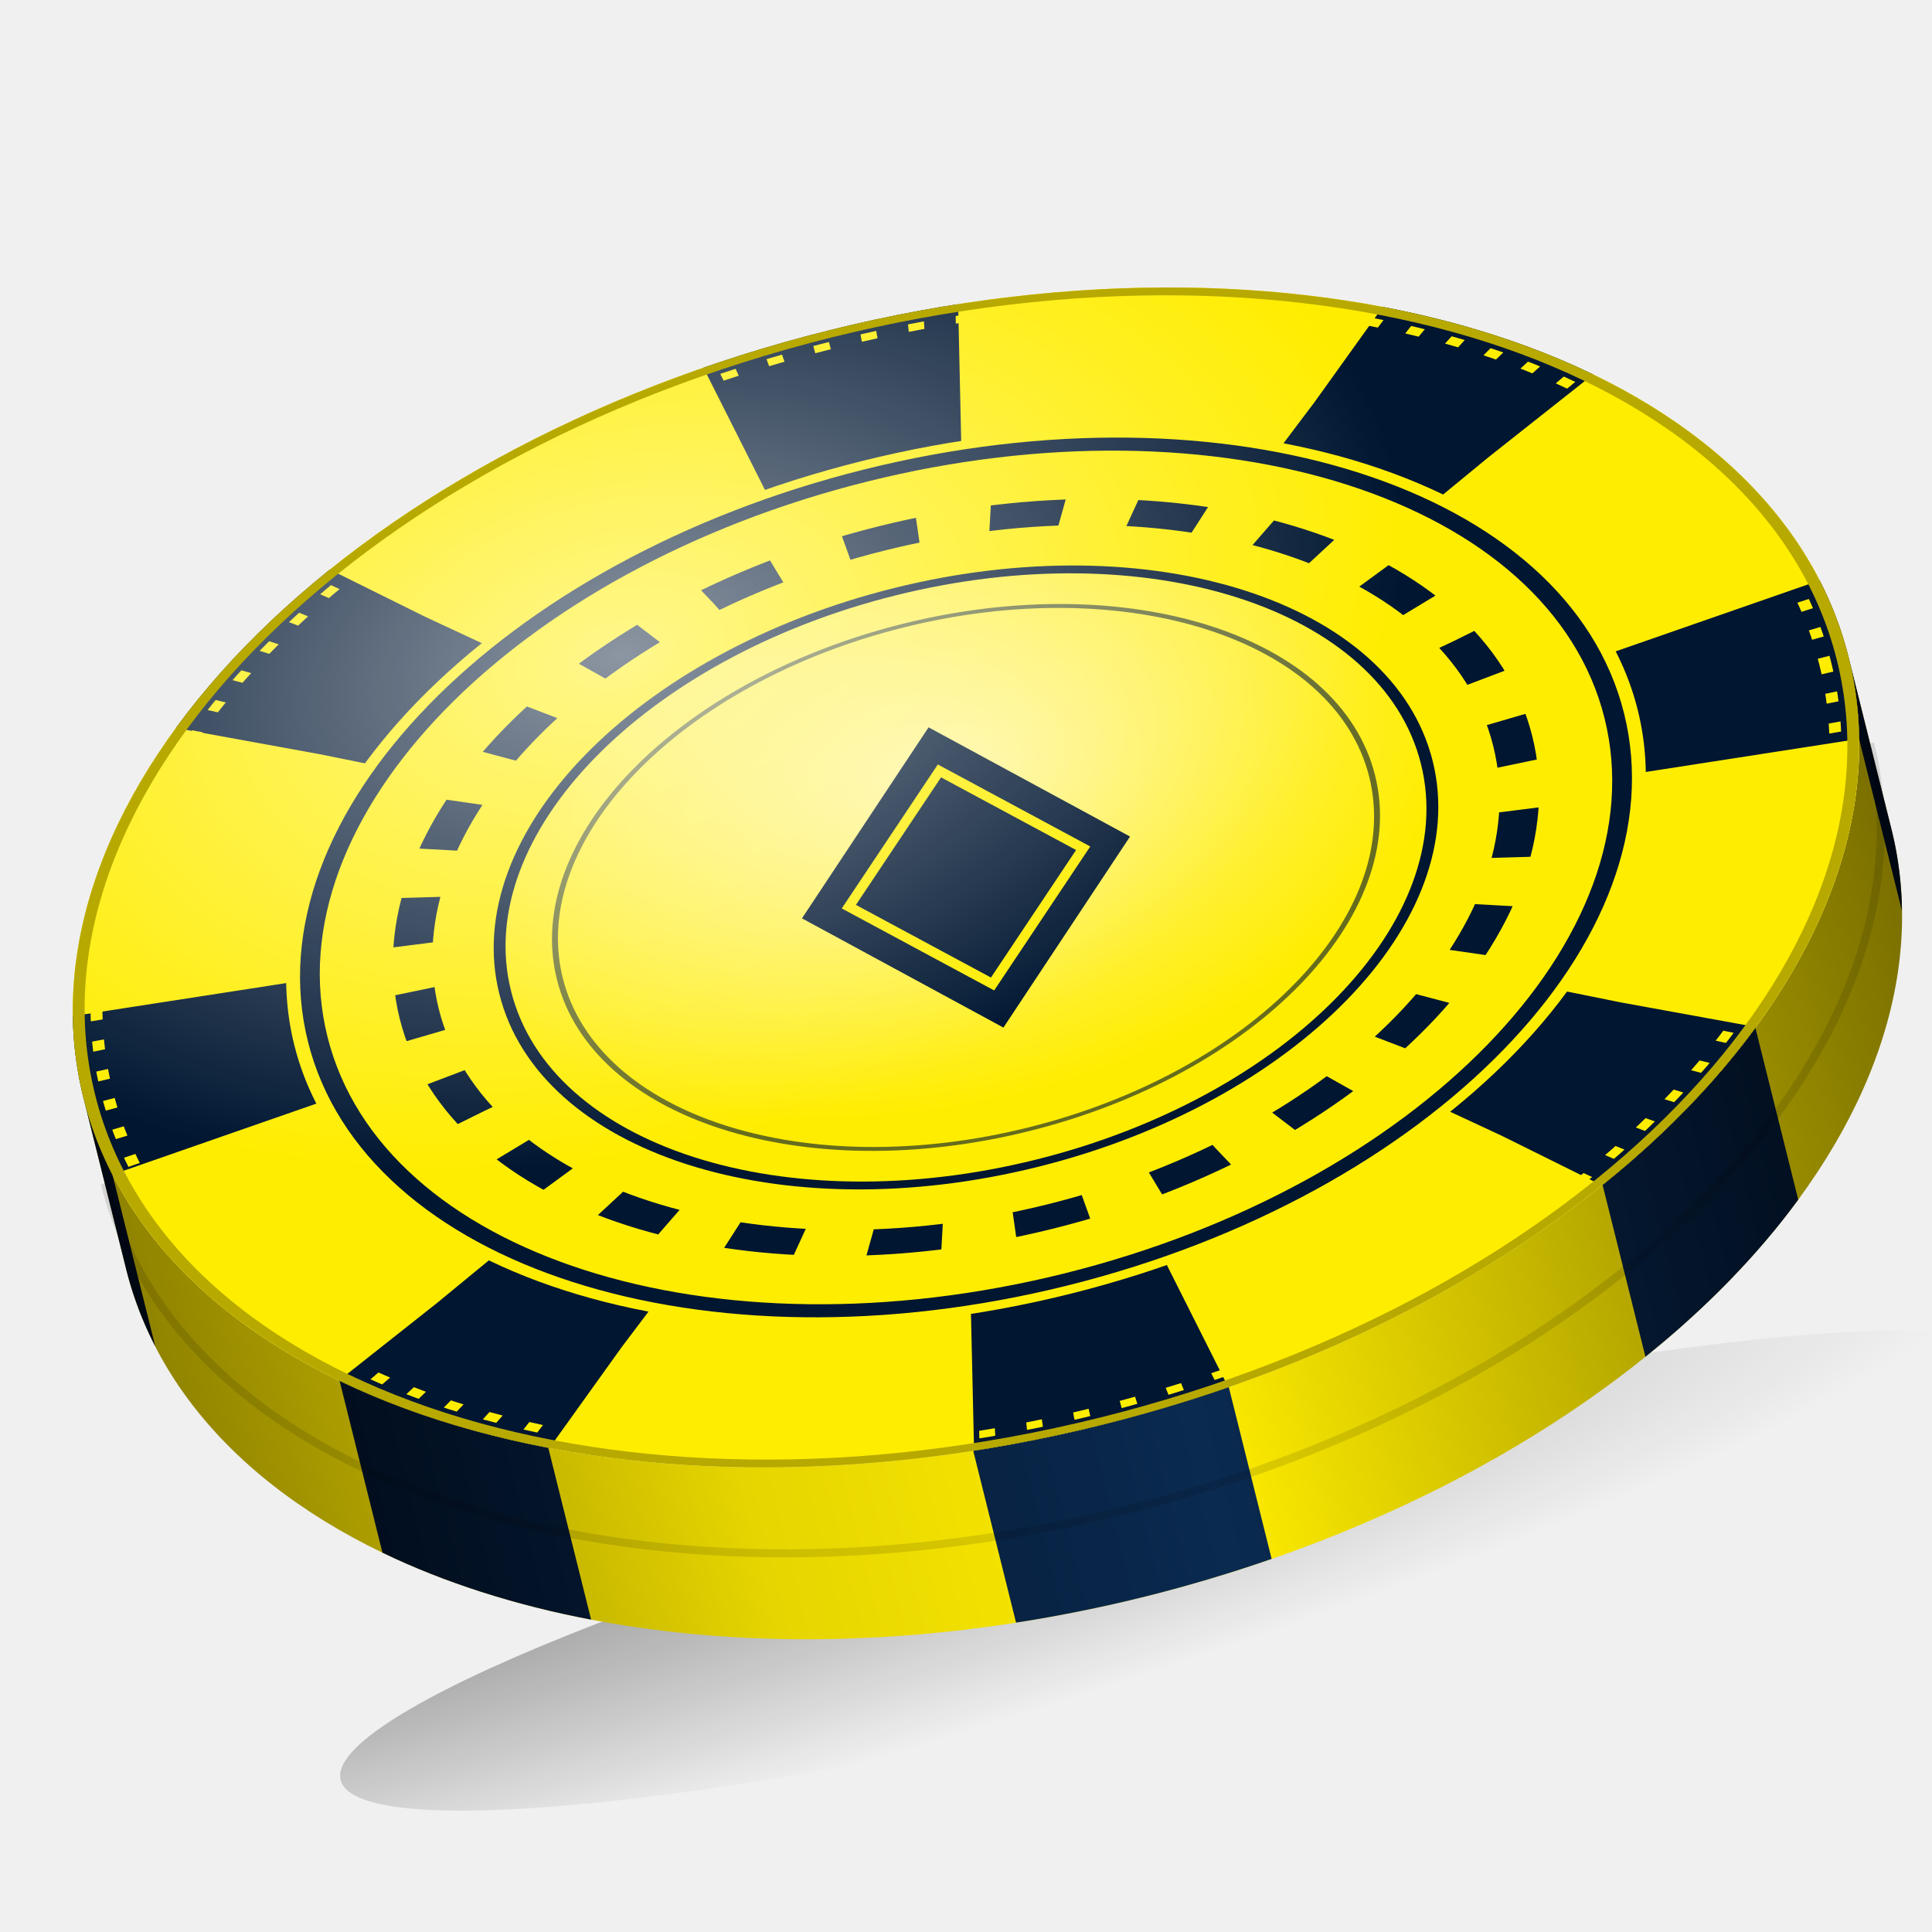
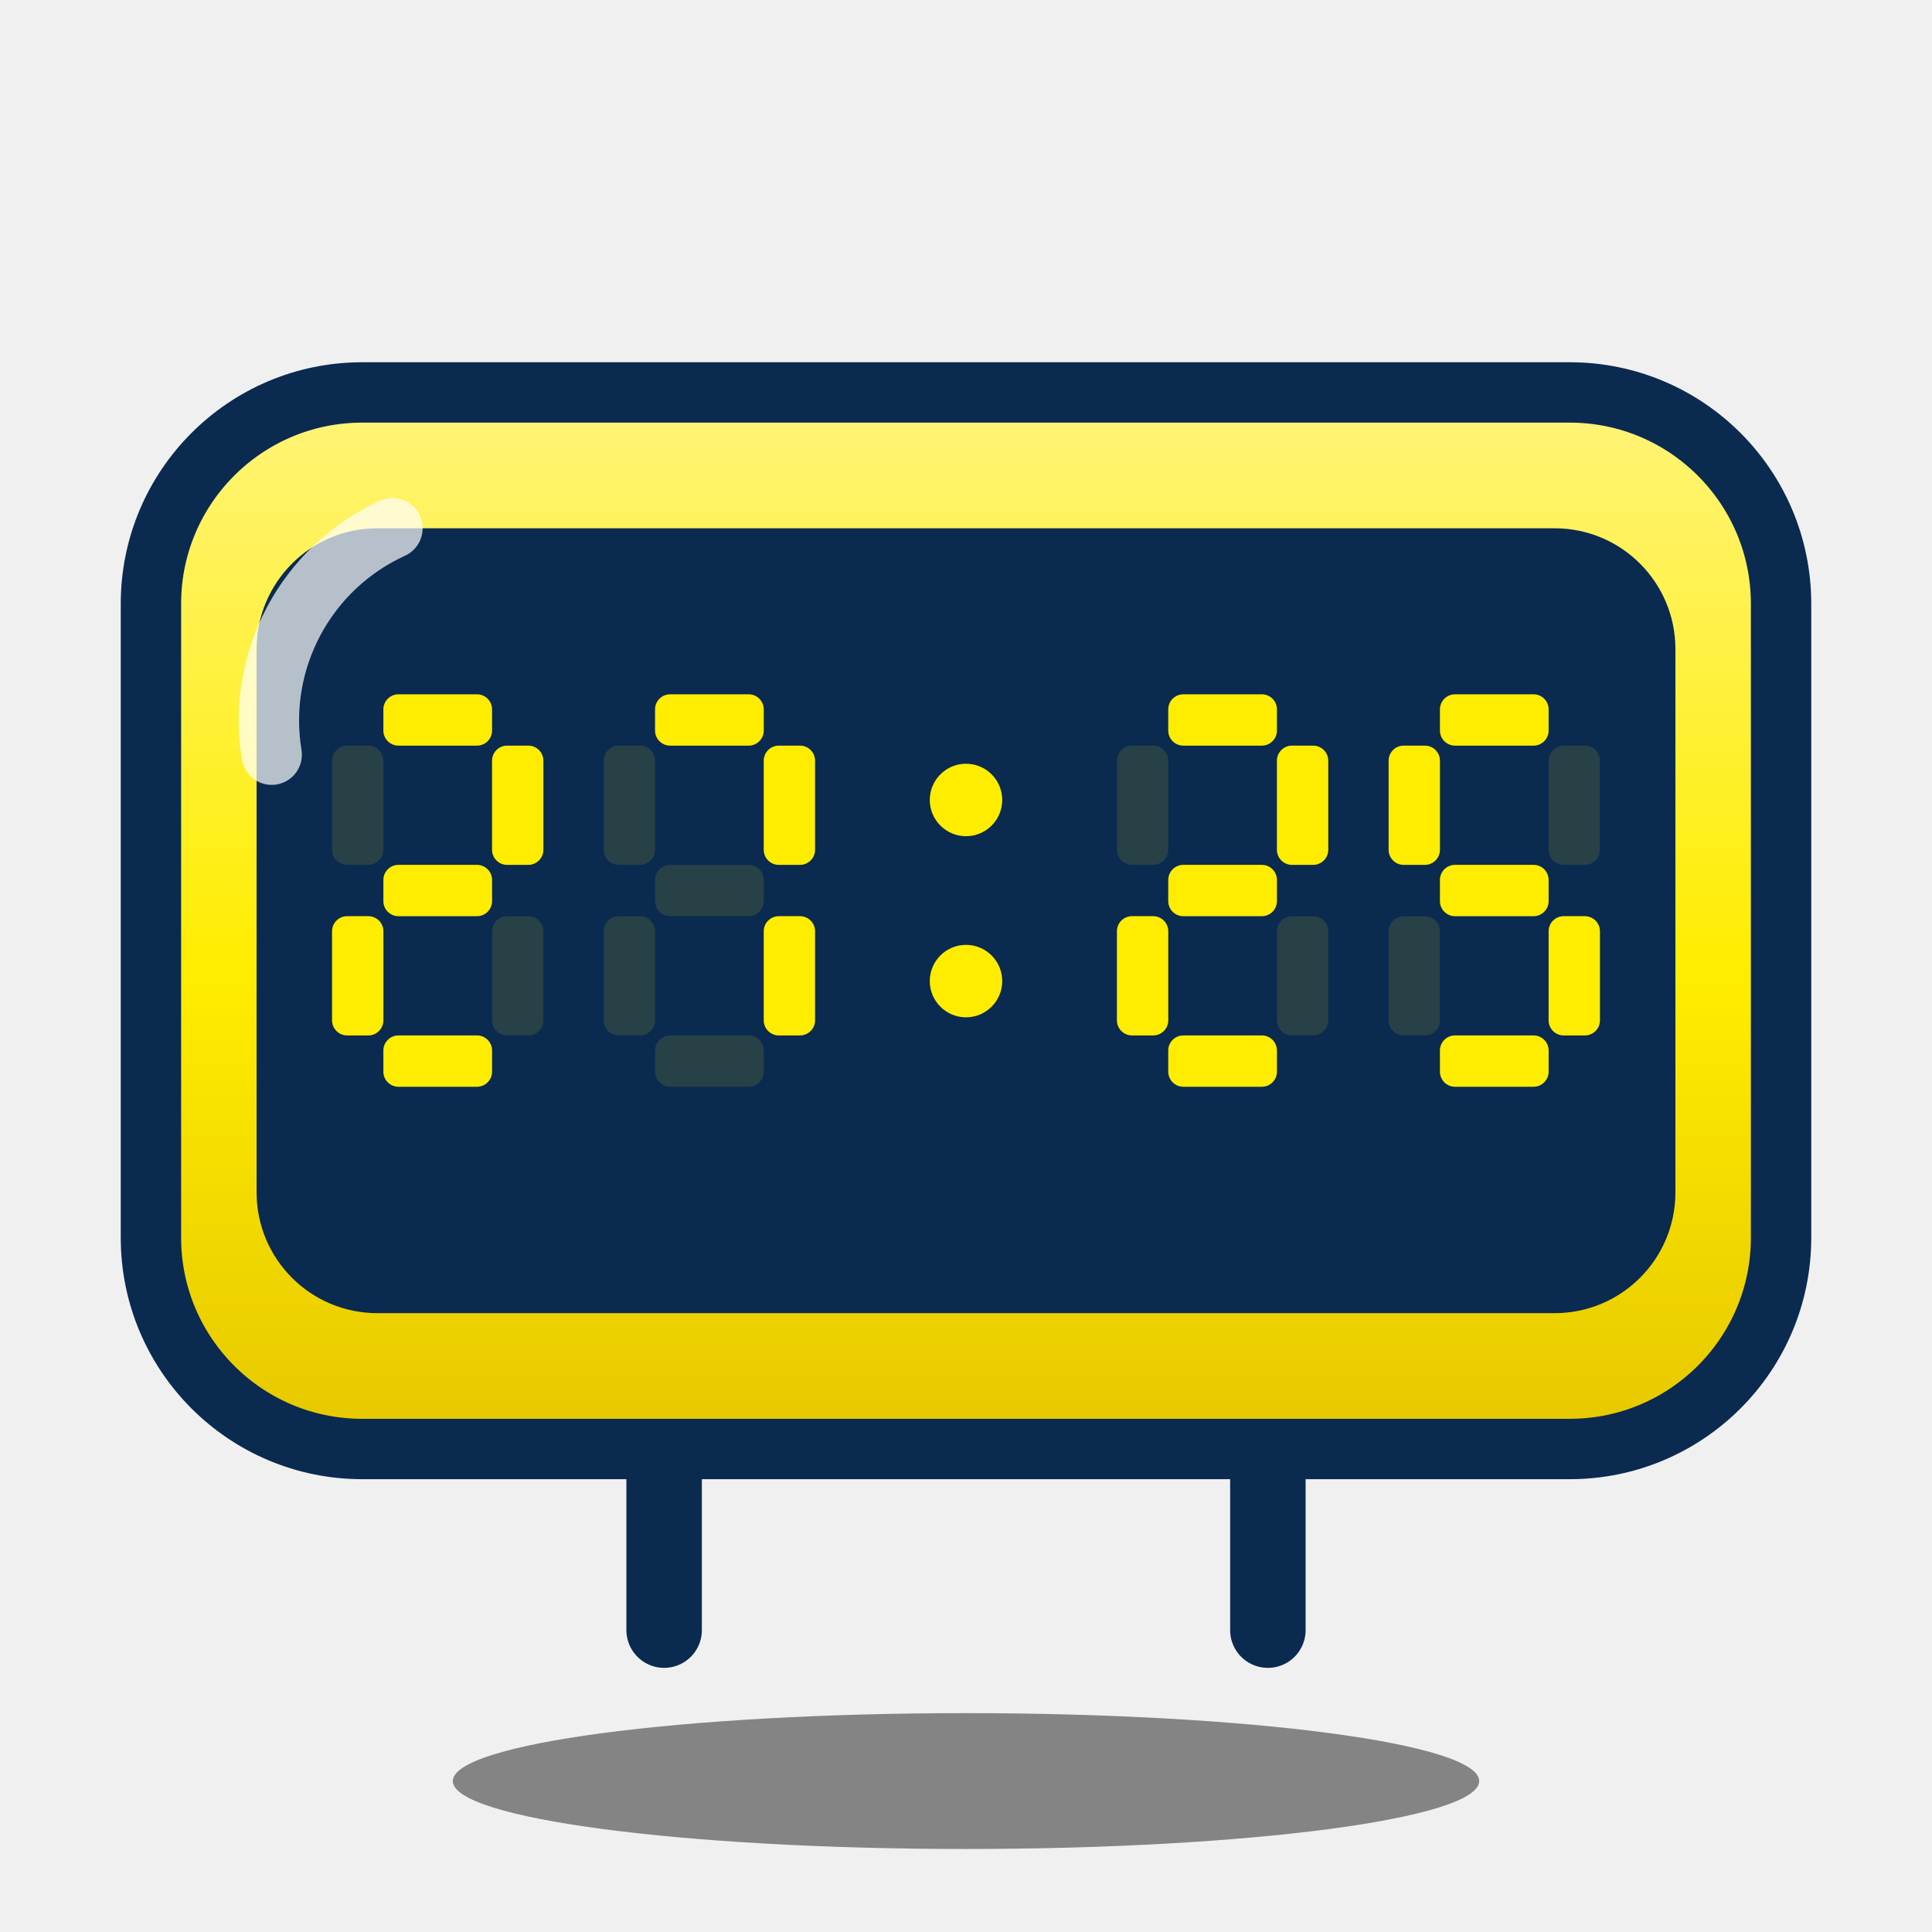
- <svg xmlns="http://www.w3.org/2000/svg" width="480" height="480" viewBox="0 0 480 480" fill="none">
-   <g id="icon">
-     <defs>
-       <linearGradient id="chipSide" x1="-226" y1="0" x2="226" y2="0" gradientUnits="userSpaceOnUse">
-         <stop offset="0" stop-color="#8F8200" />
-         <stop offset="0.3" stop-color="#E6D500" />
-         <stop offset="0.55" stop-color="#FFED00" />
-         <stop offset="1" stop-color="#7A6F00" />
-       </linearGradient>
-       <linearGradient id="chipSideN" x1="-226" y1="0" x2="226" y2="0" gradientUnits="userSpaceOnUse">
-         <stop offset="0" stop-color="#000814" />
-         <stop offset="0.55" stop-color="#0A2A50" />
-         <stop offset="1" stop-color="#000814" />
-       </linearGradient>
-       <radialGradient id="chipGloss" cx="170" cy="120" r="330" gradientUnits="userSpaceOnUse">
-         <stop offset="0" stop-color="#FFFFFF" stop-opacity="0.55" />
-         <stop offset="0.6" stop-color="#FFFFFF" stop-opacity="0" />
-       </radialGradient>
-       <radialGradient id="chipInlay" cx="240" cy="200" r="130" gradientUnits="userSpaceOnUse">
-         <stop offset="0" stop-color="#FFF6A0" />
-         <stop offset="1" stop-color="#FFED00" />
-       </radialGradient>
-       <radialGradient id="chipShadow" cx="0" cy="0" r="1">
-         <stop offset="0" stop-color="#000000" stop-opacity="0.35" />
-         <stop offset="1" stop-color="#000000" stop-opacity="0" />
-       </radialGradient>
-     </defs>
-     <g transform="translate(240 218) rotate(-14)">
-       <ellipse cx="10" cy="180" rx="215" ry="30" fill="url(#chipShadow)" />
-       <path d="M226 0A226 140.12 0 0 1 -226 0L-226 44A226 140.12 0 0 0 226 44Z" fill="url(#chipSide)" />
-       <path d="M226.00 0.00 L225.99 1.27 L225.96 2.54 L225.92 3.82 L225.85 5.09 L225.77 6.36 L225.66 7.63 L225.54 8.90 L225.40 10.17 L225.25 11.44 L225.07 12.71 L224.87 13.97 L224.66 15.24 L224.43 16.50 L224.18 17.77 L223.91 19.03 L223.62 20.29 L223.62 64.29 L223.91 63.03 L224.18 61.77 L224.43 60.50 L224.66 59.24 L224.87 57.97 L225.07 56.71 L225.25 55.44 L225.40 54.17 L225.54 52.90 L225.66 51.63 L225.77 50.36 L225.85 49.09 L225.92 47.82 L225.96 46.54 L225.99 45.27 L226.00 44.00ZM181.26 83.69 L178.78 85.72 L176.24 87.72 L173.64 89.69 L170.98 91.63 L168.27 93.54 L165.50 95.42 L162.68 97.26 L159.81 99.08 L156.88 100.86 L153.90 102.61 L150.87 104.33 L147.78 106.01 L144.66 107.66 L141.48 109.27 L138.25 110.84 L134.98 112.38 L134.98 156.38 L138.25 154.84 L141.48 153.27 L144.66 151.66 L147.78 150.01 L150.87 148.33 L153.90 146.61 L156.88 144.86 L159.81 143.08 L162.68 141.26 L165.50 139.42 L168.27 137.54 L170.98 135.63 L173.64 133.69 L176.24 131.72 L178.78 129.72 L181.26 127.69ZM32.72 138.64 L28.66 138.99 L24.58 139.29 L20.50 139.54 L16.40 139.75 L12.31 139.91 L8.21 140.03 L4.10 140.10 L0.00 140.12 L-4.10 140.10 L-8.21 140.03 L-12.31 139.91 L-16.40 139.75 L-20.50 139.54 L-24.58 139.29 L-28.66 138.99 L-32.72 138.64 L-32.72 182.64 L-28.66 182.99 L-24.58 183.29 L-20.50 183.54 L-16.40 183.75 L-12.31 183.91 L-8.21 184.03 L-4.10 184.10 L0.00 184.12 L4.10 184.10 L8.21 184.03 L12.31 183.91 L16.40 183.75 L20.50 183.54 L24.58 183.29 L28.66 182.99 L32.72 182.64ZM-134.98 112.38 L-138.25 110.84 L-141.48 109.27 L-144.66 107.66 L-147.78 106.01 L-150.87 104.33 L-153.90 102.61 L-156.88 100.86 L-159.81 99.08 L-162.68 97.26 L-165.50 95.42 L-168.27 93.54 L-170.98 91.63 L-173.64 89.69 L-176.24 87.72 L-178.78 85.72 L-181.26 83.69 L-181.26 127.69 L-178.78 129.72 L-176.24 131.72 L-173.64 133.69 L-170.98 135.63 L-168.27 137.54 L-165.50 139.42 L-162.68 141.26 L-159.81 143.08 L-156.88 144.86 L-153.90 146.61 L-150.87 148.33 L-147.78 150.01 L-144.66 151.66 L-141.48 153.27 L-138.25 154.84 L-134.98 156.38ZM-223.62 20.29 L-223.91 19.03 L-224.18 17.77 L-224.43 16.50 L-224.66 15.24 L-224.87 13.97 L-225.07 12.71 L-225.25 11.44 L-225.40 10.17 L-225.54 8.90 L-225.66 7.63 L-225.77 6.36 L-225.85 5.09 L-225.92 3.82 L-225.96 2.54 L-225.99 1.27 L-226.00 0.00 L-226.00 44.00 L-225.99 45.27 L-225.96 46.54 L-225.92 47.82 L-225.85 49.09 L-225.77 50.36 L-225.66 51.63 L-225.54 52.90 L-225.40 54.17 L-225.25 55.44 L-225.07 56.71 L-224.87 57.97 L-224.66 59.24 L-224.43 60.50 L-224.18 61.77 L-223.91 63.03 L-223.62 64.29Z" fill="url(#chipSideN)" />
-       <path d="M226 22.0A226 140.12 0 0 1 -226 22.0" fill="none" stroke="#000000" stroke-opacity="0.12" stroke-width="2" />
-       <g transform="scale(1 0.62) translate(-240 -240)">
-         <circle cx="240" cy="240" r="226" fill="#FFED00" />
-         <circle cx="240" cy="240" r="199" fill="none" stroke="#001631" stroke-width="54" stroke-dasharray="57.83 98.47" stroke-dashoffset="28.91" transform="rotate(-90 240 240)" />
-         <circle cx="240" cy="240" r="220" fill="none" stroke="#FFED00" stroke-width="3" stroke-dasharray="4 8" />
-         <circle cx="240" cy="240" r="166" fill="none" stroke="#001631" stroke-width="5" />
-         <circle cx="240" cy="240" r="140" fill="none" stroke="#001631" stroke-width="10" stroke-dasharray="18.33 18.33" stroke-dashoffset="9.16" />
-         <circle cx="240" cy="240" r="118" fill="url(#chipInlay)" stroke="#001631" stroke-width="3" />
-         <circle cx="240" cy="240" r="104" fill="none" stroke="#001631" stroke-width="1.5" stroke-opacity="0.6" />
-         <path d="M240 178L282 240L240 302L198 240Z" fill="#001631" />
-         <path d="M240 196L270 240L240 284L210 240Z" fill="none" stroke="#FFED00" stroke-width="3" />
-         <circle cx="240" cy="240" r="226" fill="url(#chipGloss)" />
-         <circle cx="240" cy="240" r="224.5" fill="none" stroke="#B8A900" stroke-width="3" />
-       </g>
+ <svg xmlns="http://www.w3.org/2000/svg" width="128" height="128" viewBox="0 0 128 128" fill="none">
+   <defs>
+     <linearGradient id="hscbet-frame" x1="0" y1="0" x2="0" y2="1">
+       <stop offset="0" stop-color="#FFF47A" />
+       <stop offset="0.55" stop-color="#FFED00" />
+       <stop offset="1" stop-color="#E6C700" />
+     </linearGradient>
+     <style>
+       .colon { animation: colon 1s steps(1) infinite; }
+       @keyframes colon { 0% { opacity: 1; } 50% { opacity: 0.15; } }
+       @media (prefers-reduced-motion: reduce) {
+         .colon { animation: none; }
+       }
+     </style>
+   </defs>
+   <ellipse cx="64" cy="118" rx="34" ry="4.5" fill="#000" fill-opacity="0.45" />
+   <g>
+     <path d="M44 92v16M84 92v16" stroke="#0A2A50" stroke-width="5" stroke-linecap="round" />
+     <rect x="10" y="26" width="108" height="70" rx="14" fill="url(#hscbet-frame)" stroke="#0A2A50" stroke-width="4" />
+     <rect x="17" y="35" width="94" height="52" rx="8" fill="#0A2A50" />
+     <g fill="#FFED00" fill-opacity="0.12">
+       <rect x="25.4" y="46" width="7.2" height="3.4" rx="1" />
+       <rect x="32.6" y="49.4" width="3.4" height="7.9" rx="1" />
+       <rect x="32.6" y="60.7" width="3.4" height="7.9" rx="1" />
+       <rect x="25.4" y="68.6" width="7.2" height="3.4" rx="1" />
+       <rect x="22" y="60.7" width="3.4" height="7.9" rx="1" />
+       <rect x="22" y="49.4" width="3.4" height="7.9" rx="1" />
+       <rect x="25.4" y="57.3" width="7.2" height="3.4" rx="1" />
+       <rect x="43.4" y="46" width="7.2" height="3.4" rx="1" />
+       <rect x="50.6" y="49.4" width="3.4" height="7.9" rx="1" />
+       <rect x="50.6" y="60.7" width="3.4" height="7.9" rx="1" />
+       <rect x="43.4" y="68.6" width="7.2" height="3.4" rx="1" />
+       <rect x="40" y="60.7" width="3.4" height="7.9" rx="1" />
+       <rect x="40" y="49.4" width="3.4" height="7.9" rx="1" />
+       <rect x="43.4" y="57.3" width="7.2" height="3.4" rx="1" />
+       <rect x="77.4" y="46" width="7.2" height="3.4" rx="1" />
+       <rect x="84.6" y="49.4" width="3.4" height="7.9" rx="1" />
+       <rect x="84.6" y="60.7" width="3.4" height="7.9" rx="1" />
+       <rect x="77.4" y="68.6" width="7.2" height="3.4" rx="1" />
+       <rect x="74" y="60.7" width="3.4" height="7.9" rx="1" />
+       <rect x="74" y="49.4" width="3.4" height="7.9" rx="1" />
+       <rect x="77.4" y="57.3" width="7.2" height="3.4" rx="1" />
+       <rect x="95.4" y="46" width="7.2" height="3.4" rx="1" />
+       <rect x="102.6" y="49.4" width="3.4" height="7.9" rx="1" />
+       <rect x="102.6" y="60.7" width="3.4" height="7.9" rx="1" />
+       <rect x="95.4" y="68.6" width="7.2" height="3.4" rx="1" />
+       <rect x="92" y="60.7" width="3.4" height="7.9" rx="1" />
+       <rect x="92" y="49.4" width="3.4" height="7.9" rx="1" />
+       <rect x="95.4" y="57.3" width="7.2" height="3.4" rx="1" />
    </g>
+     <g fill="#FFED00">
+       <rect x="25.4" y="46" width="7.2" height="3.4" rx="1" />
+       <rect x="32.6" y="49.4" width="3.4" height="7.9" rx="1" />
+       <rect x="25.4" y="68.6" width="7.2" height="3.4" rx="1" />
+       <rect x="22" y="60.7" width="3.4" height="7.9" rx="1" />
+       <rect x="25.4" y="57.3" width="7.2" height="3.4" rx="1" />
+       <rect x="43.4" y="46" width="7.2" height="3.4" rx="1" />
+       <rect x="50.6" y="49.4" width="3.4" height="7.9" rx="1" />
+       <rect x="50.6" y="60.7" width="3.4" height="7.9" rx="1" />
+       <rect x="77.4" y="46" width="7.2" height="3.4" rx="1" />
+       <rect x="84.6" y="49.4" width="3.4" height="7.9" rx="1" />
+       <rect x="77.4" y="68.6" width="7.2" height="3.4" rx="1" />
+       <rect x="74" y="60.7" width="3.4" height="7.9" rx="1" />
+       <rect x="77.4" y="57.3" width="7.2" height="3.4" rx="1" />
+       <rect x="95.4" y="46" width="7.2" height="3.4" rx="1" />
+       <rect x="102.6" y="60.7" width="3.4" height="7.9" rx="1" />
+       <rect x="95.4" y="68.6" width="7.2" height="3.4" rx="1" />
+       <rect x="92" y="49.4" width="3.4" height="7.9" rx="1" />
+       <rect x="95.4" y="57.3" width="7.2" height="3.4" rx="1" />
+     </g>
+     <g class="colon" fill="#FFED00">
+       <circle cx="64" cy="53" r="2.4" />
+       <circle cx="64" cy="65" r="2.4" />
+     </g>
+     <path d="M18 50a14 14 0 0 1 8-15" stroke="#fff" stroke-opacity="0.7" stroke-width="4" stroke-linecap="round" />
  </g>
</svg>
